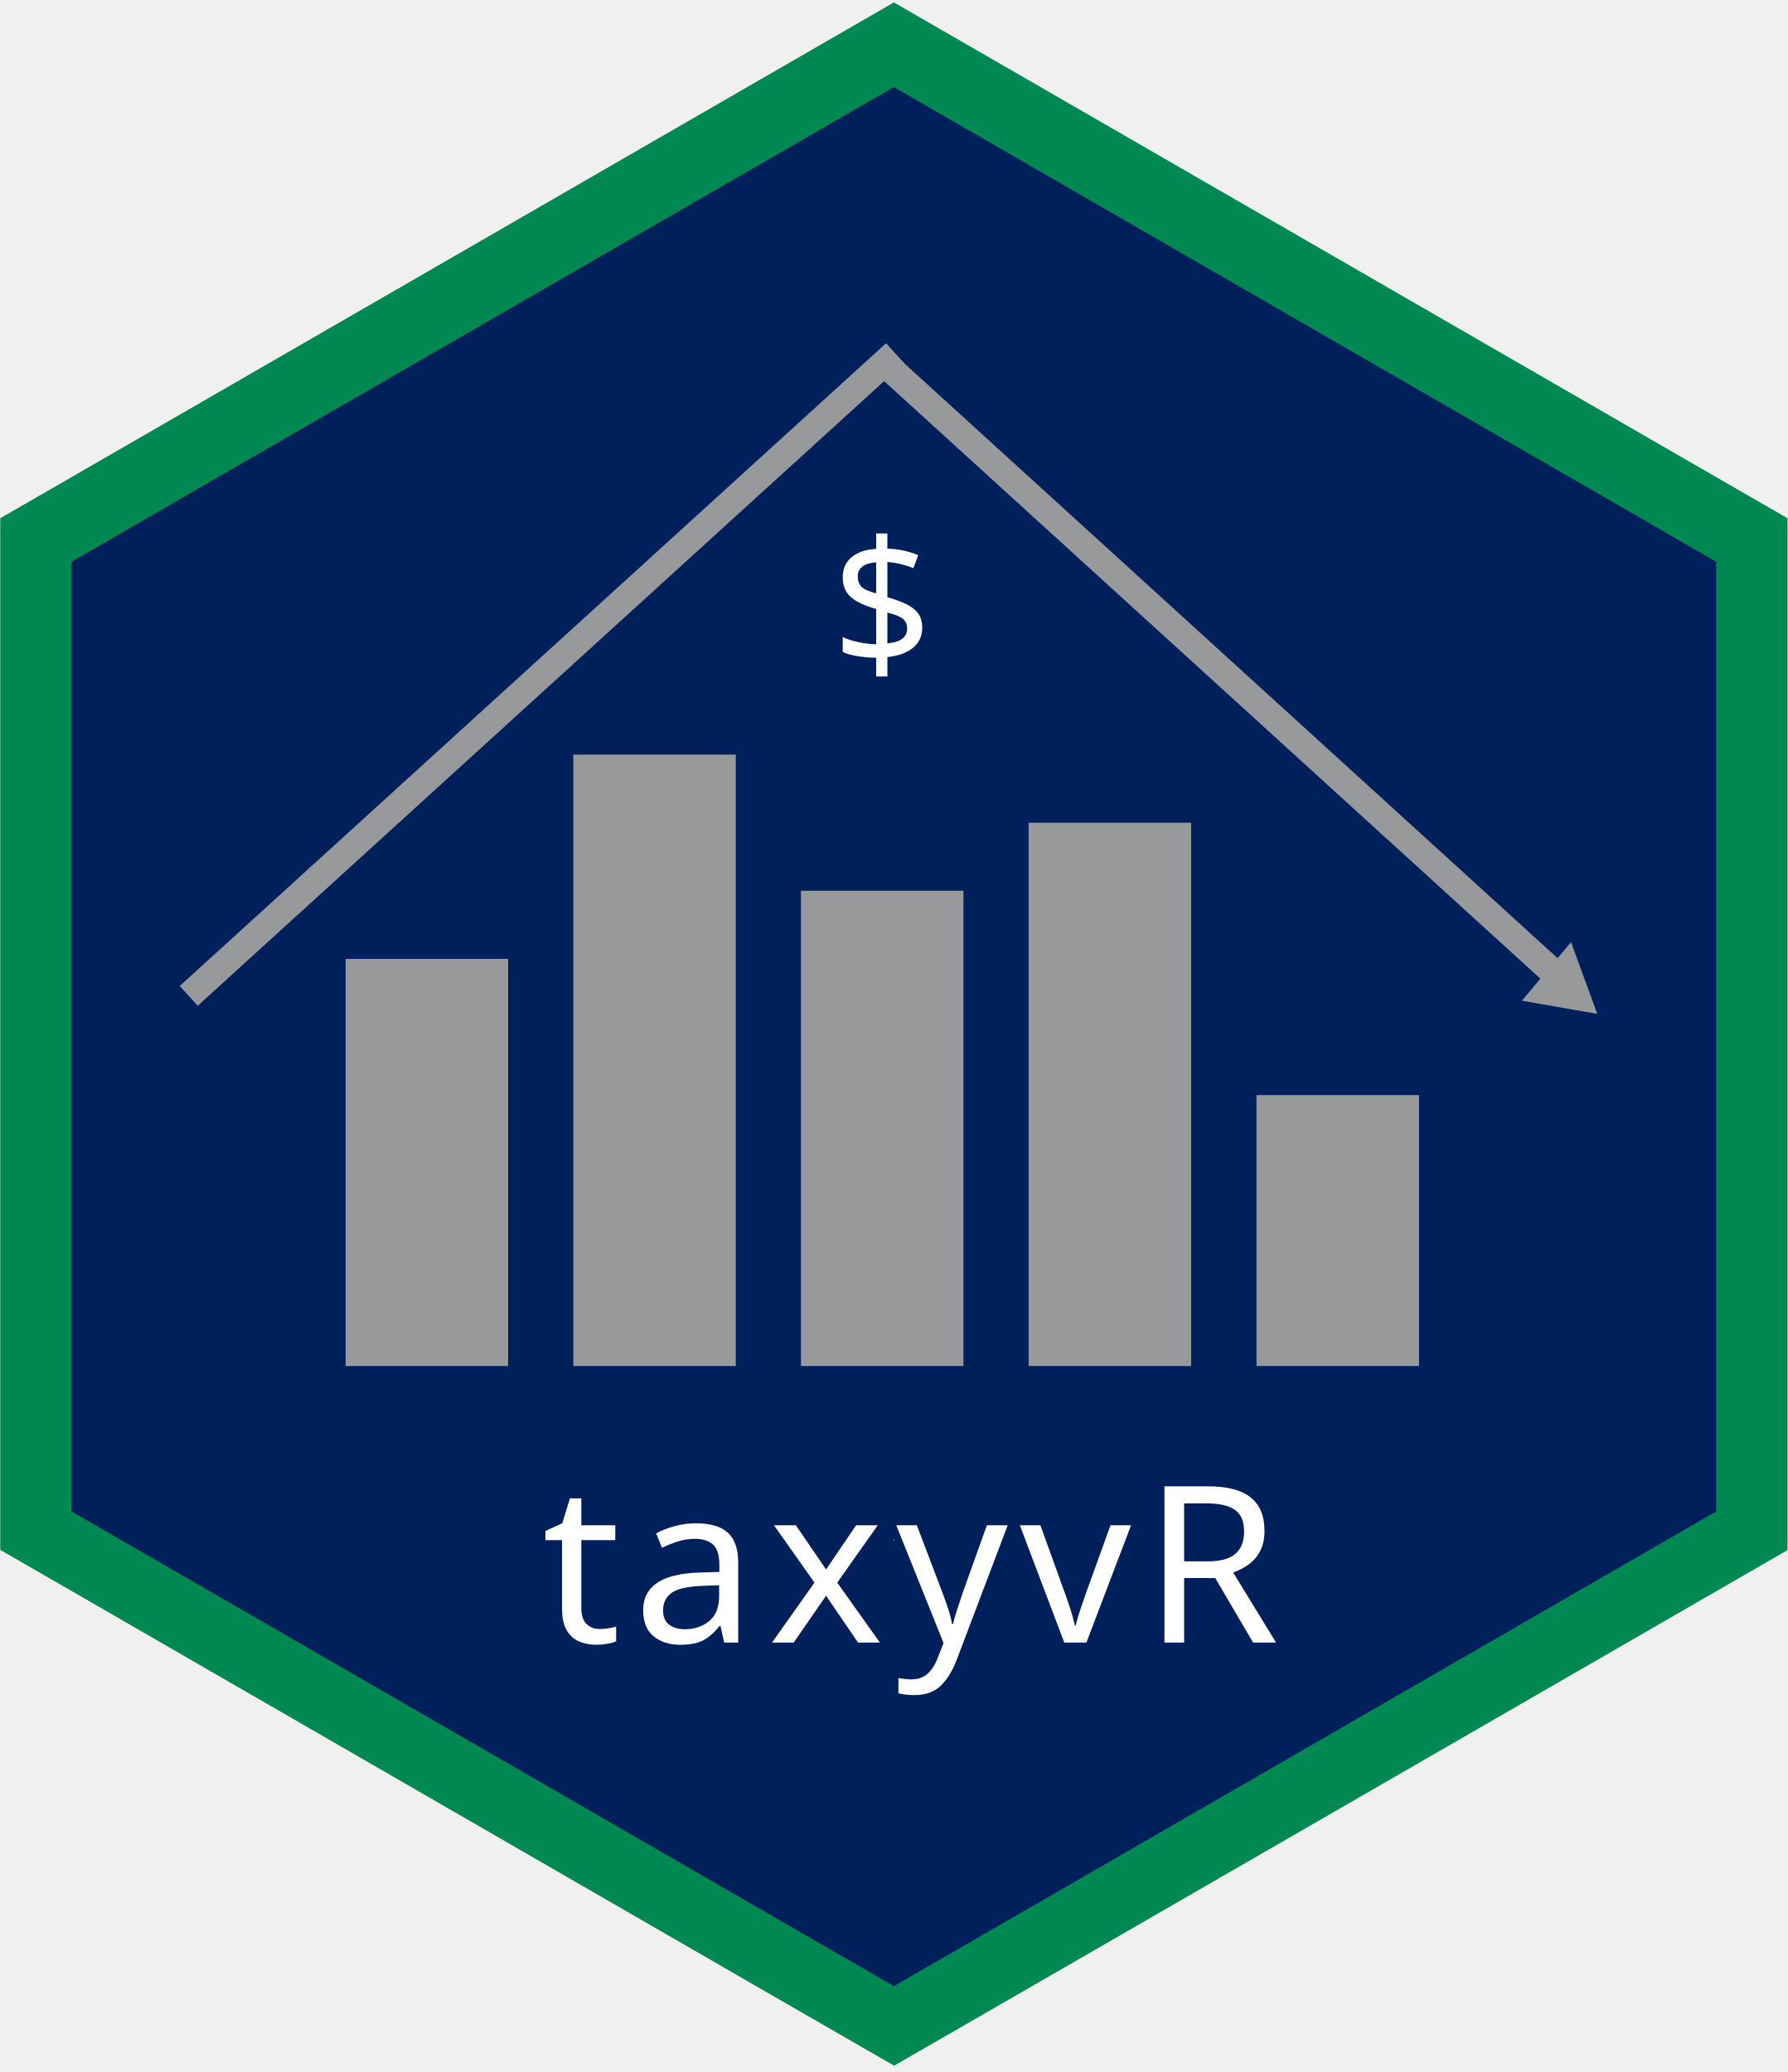
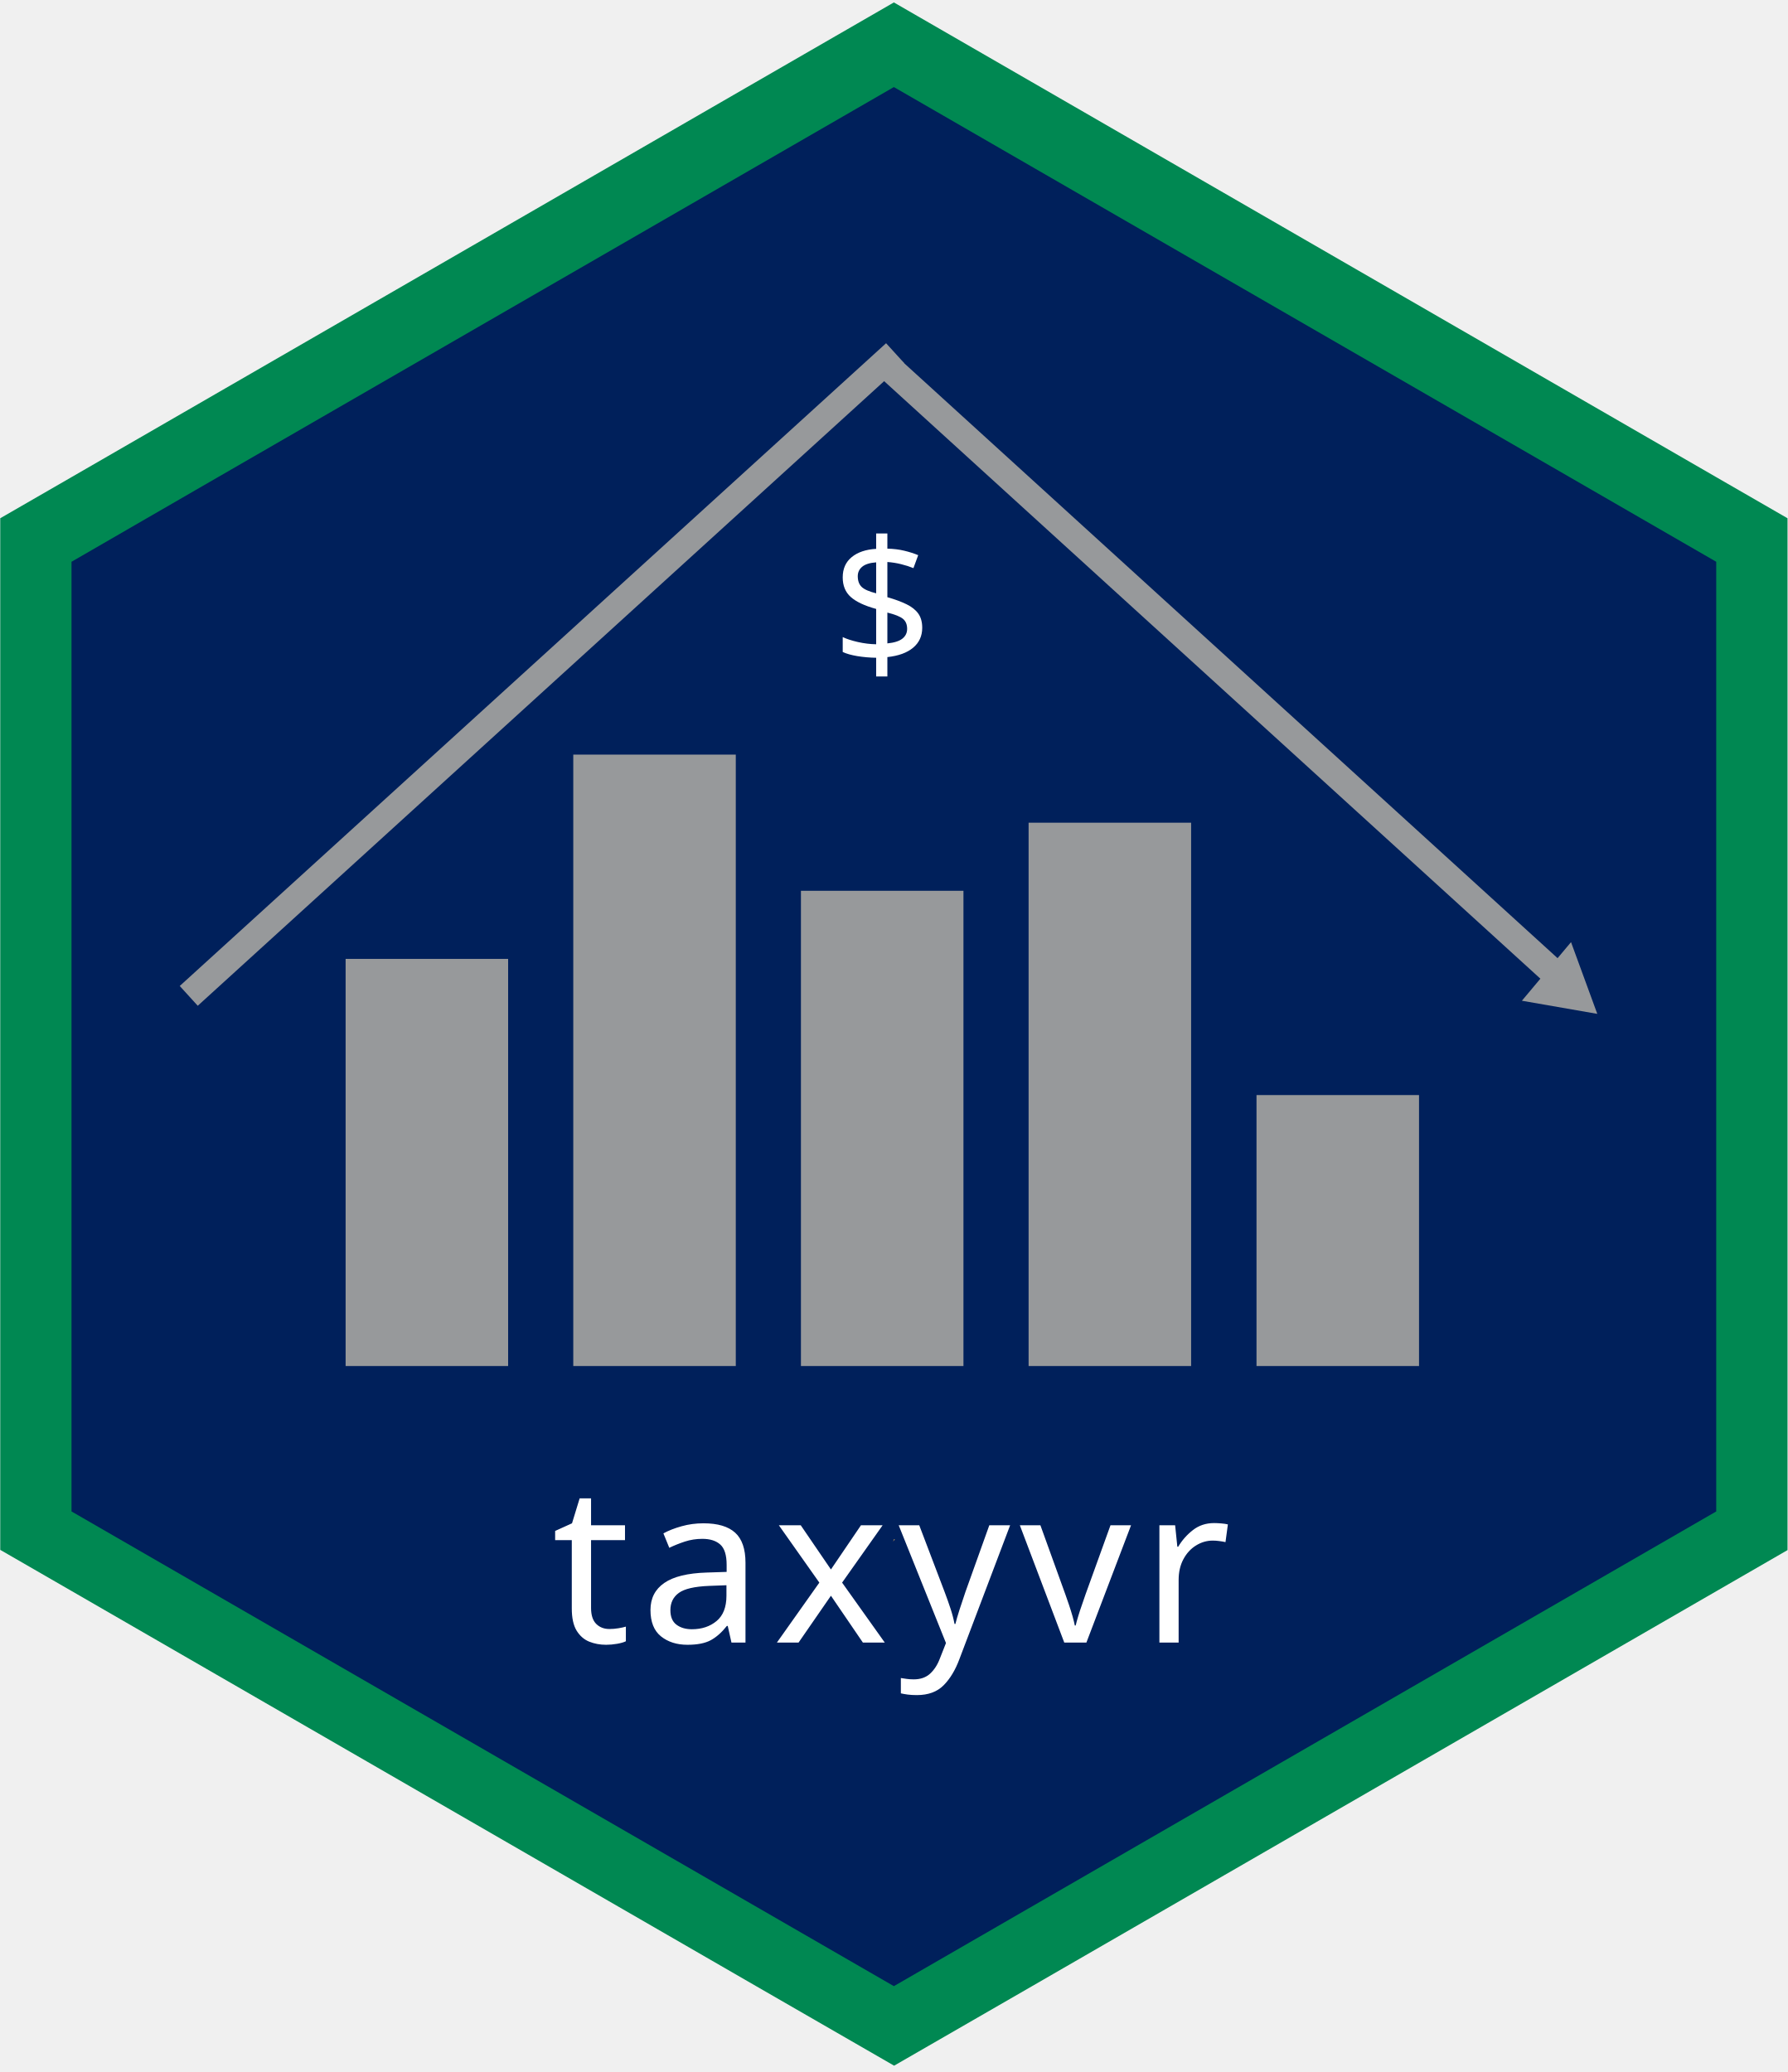
<svg xmlns="http://www.w3.org/2000/svg" version="1.1" id="Layer_1" x="0px" y="0px" viewBox="0 0 735 852" style="enable-background:new 0 0 735 852;" xml:space="preserve">
  <style type="text/css">
	.st0{fill:#00205B;}
	.st1{fill:#008852;}
	.st2{fill:#E6B35A;}
	.st3{fill:#E5B259;}
	.st4{fill:none;}
	.st5{fill:#FFFFFF;}
	.st6{font-family:'MicrosoftSansSerif';}
	.st7{font-size:90px;}
- 	.st8{letter-spacing:5;}
+ 	.st8{letter-spacing:4;}
	.st9{fill:none;stroke:#00205B;stroke-width:1.162;stroke-miterlimit:10;}
	.st10{fill:#97999B;stroke:#00205B;stroke-width:0.581;stroke-miterlimit:10;}
	.st11{fill:none;stroke:#97999B;stroke-width:11;stroke-miterlimit:10;}
	.st12{fill:#97999B;}
	.st13{font-size:72px;}
- 	.st14{letter-spacing:3;}
+ 	.st14{letter-spacing:2;}
</style>
  <path class="st0" d="M18.6,626.9V223.6l51.6-29.8L367.9,22l0,0l296.7,171.3l52.6,30.3v403.3L367.9,828.5L18.6,626.9z" />
  <path class="st1" d="M734.9,637.4V213.1l-29.3-16.9L427.8,35.8L367.5,1l-60.3,34.8L29.4,196.2L0.1,213.1v424.2l29.3,16.9  l281.3,162.4l56.9,32.8l56.9-32.8l281.3-162.4L734.9,637.4z M29.4,621.5V231l50-28.9L367.5,35.8l0,0l287.2,165.8l50.9,29.4v390.5  L367.5,816.7L29.4,621.5z" />
  <path class="st2" d="M367,633.9c0.3-0.3,0.6-0.6,0.9-0.9h-0.3C367.5,633.3,367.3,633.6,367,633.9z" />
  <path class="st3" d="M367,633.9c0.3-0.3,0.6-0.6,0.9-0.9h-0.3C367.5,633.3,367.3,633.6,367,633.9z" />
  <rect x="198" y="605" class="st4" width="343" height="92" />
-   <text transform="matrix(1 0 0 1 222.8 675.4238)" class="st5 st6 st7 st8">taxyvR</text>
+   <text transform="matrix(1 0 0 1 226.8 675.4238)" class="st5 st6 st7 st8">taxyvr</text>
  <g>
    <g>
      <line class="st9" x1="128.7" y1="562" x2="596.8" y2="562" />
      <g>
        <g>
          <line class="st9" x1="128.7" y1="562" x2="128.7" y2="555" />
          <line class="st9" x1="222.3" y1="562" x2="222.3" y2="555" />
          <line class="st9" x1="315.9" y1="562" x2="315.9" y2="555" />
          <line class="st9" x1="409.5" y1="562" x2="409.5" y2="555" />
          <line class="st9" x1="503.2" y1="562" x2="503.2" y2="555" />
          <line class="st9" x1="596.8" y1="562" x2="596.8" y2="555" />
        </g>
      </g>
    </g>
    <g>
      <line class="st9" x1="128.7" y1="562" x2="128.7" y2="282" />
      <g>
        <g>
          <line class="st9" x1="128.7" y1="562" x2="140.4" y2="562" />
          <line class="st9" x1="128.7" y1="506" x2="140.4" y2="506" />
          <line class="st9" x1="128.7" y1="450" x2="140.4" y2="450" />
          <line class="st9" x1="128.7" y1="394" x2="140.4" y2="394" />
          <line class="st9" x1="128.7" y1="338" x2="140.4" y2="338" />
          <line class="st9" x1="128.7" y1="282" x2="140.4" y2="282" />
        </g>
      </g>
    </g>
    <g>
      <g>
        <g>
          <rect x="141.8" y="394" class="st10" width="67.4" height="168" />
          <rect x="235.4" y="310" class="st10" width="67.4" height="252" />
          <rect x="329" y="366" class="st10" width="67.4" height="196" />
          <rect x="422.6" y="338" class="st10" width="67.4" height="224" />
          <rect x="516.3" y="450" class="st10" width="67.4" height="112" />
        </g>
      </g>
    </g>
  </g>
  <line class="st11" x1="77.6" y1="409.5" x2="368" y2="145.2" />
  <line class="st11" x1="638.8" y1="400" x2="361.2" y2="147.2" />
  <polygon class="st12" points="645.9,387.4 625.7,411.5 656.7,416.9 " />
  <text transform="matrix(1 0 0 1 342 274)" class="st5 st6 st13 st14">$</text>
</svg>
